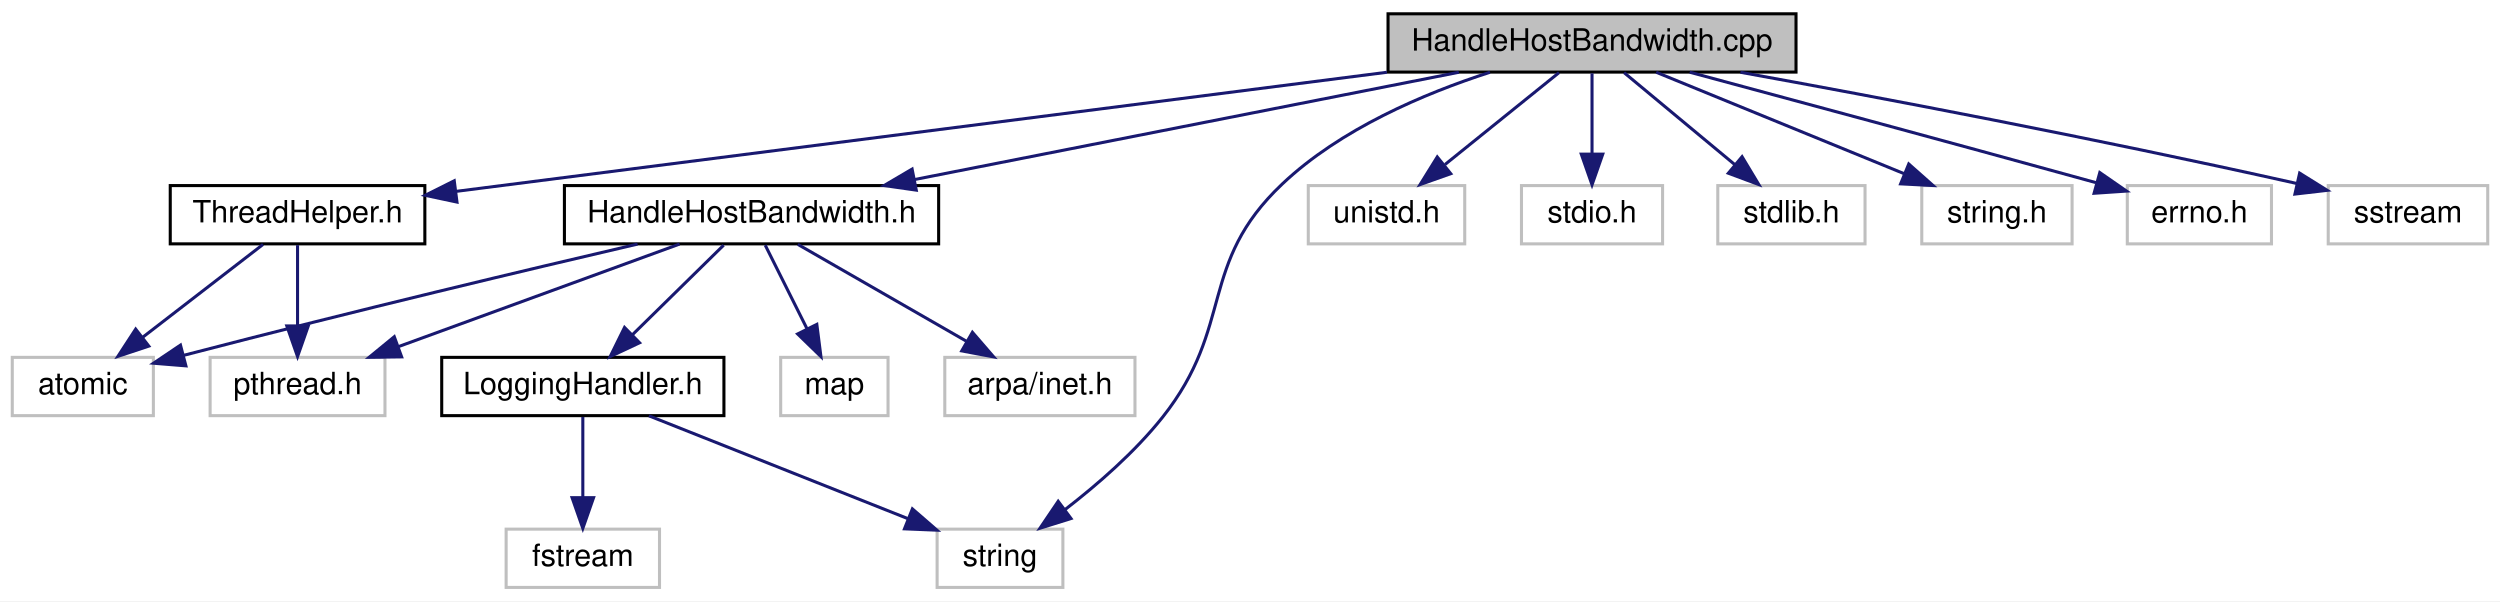
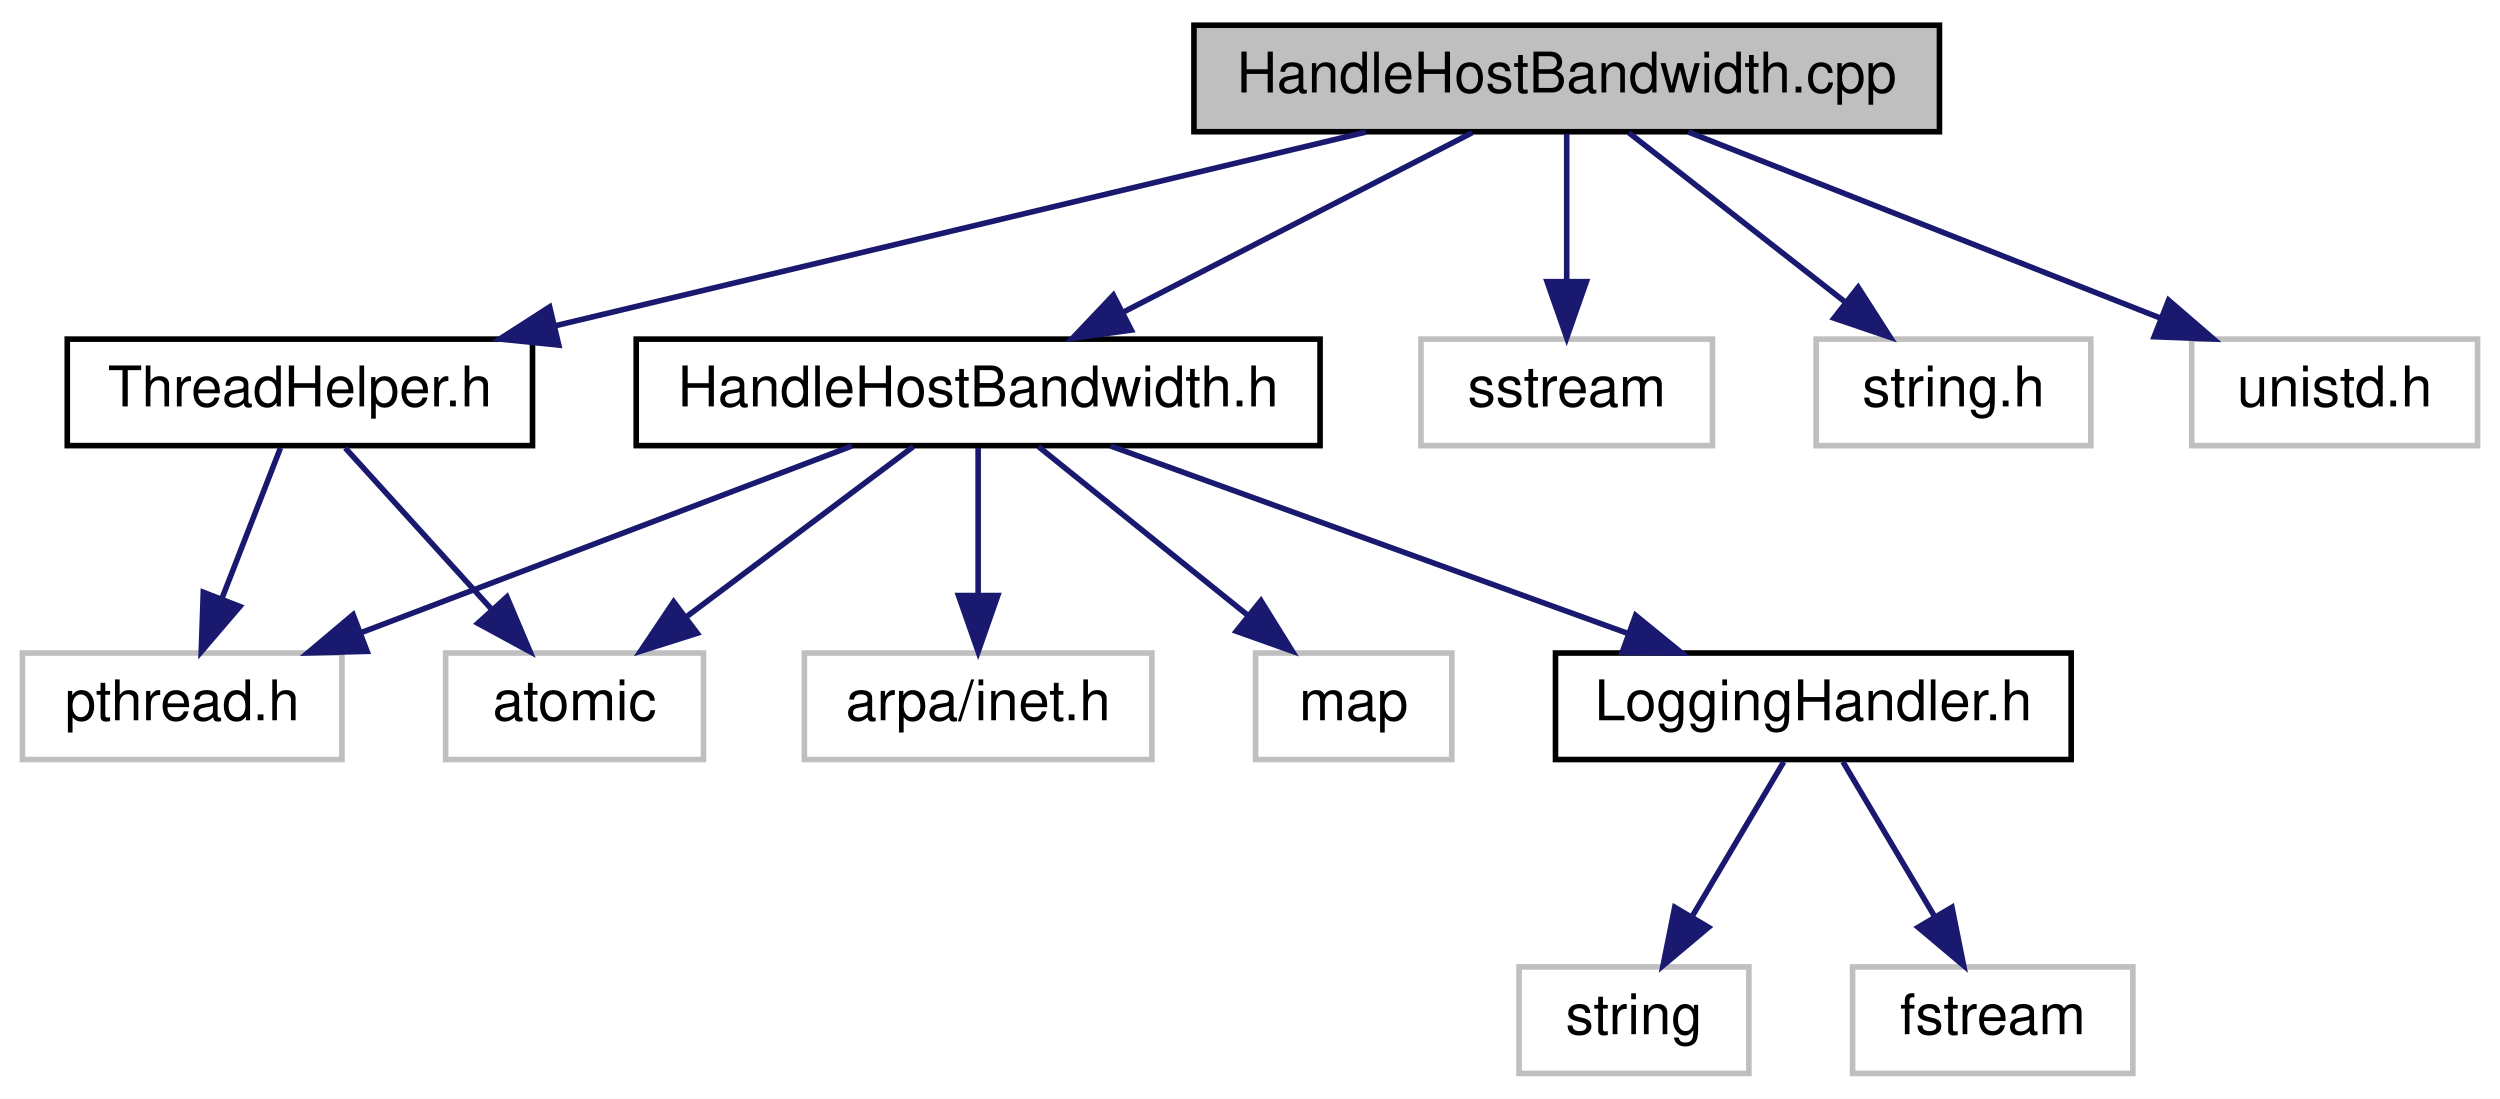
- <svg xmlns="http://www.w3.org/2000/svg" xmlns:xlink="http://www.w3.org/1999/xlink" width="815pt" height="196pt" viewBox="0.00 0.00 815.00 196.00">
+ <svg xmlns="http://www.w3.org/2000/svg" xmlns:xlink="http://www.w3.org/1999/xlink" width="446pt" height="196pt" viewBox="0.00 0.00 446.00 196.00">
  <g id="graph0" class="graph" transform="scale(1 1) rotate(0) translate(4 192)">
-     <polygon fill="white" stroke="none" points="-4,4 -4,-192 811,-192 811,4 -4,4" />
+     <polygon fill="white" stroke="none" points="-4,4 -4,-192 442,-192 442,4 -4,4" />
    <g id="node1" class="node">
-       <polygon fill="#bfbfbf" stroke="black" points="448.5,-168.5 448.5,-187.5 581.5,-187.5 581.5,-168.5 448.5,-168.5" />
-       <text text-anchor="middle" x="515" y="-175.5" font-family="Helvetica,sans-Serif" font-size="10.00">HandleHostBandwidth.cpp</text>
+       <polygon fill="#bfbfbf" stroke="black" points="209,-168.5 209,-187.5 342,-187.5 342,-168.5 209,-168.5" />
+       <text text-anchor="middle" x="275.5" y="-175.5" font-family="Helvetica,sans-Serif" font-size="10.00">HandleHostBandwidth.cpp</text>
    </g>
    <g id="node2" class="node">
      <g id="a_node2">
        <a xlink:href="HandleHostBandwidth_8h.html" target="_top" xlink:title="HandleHostBandwidth.h">
-           <polygon fill="white" stroke="black" points="180,-112.5 180,-131.5 302,-131.5 302,-112.5 180,-112.5" />
-           <text text-anchor="middle" x="241" y="-119.5" font-family="Helvetica,sans-Serif" font-size="10.00">HandleHostBandwidth.h</text>
+           <polygon fill="white" stroke="black" points="109.5,-112.5 109.5,-131.5 231.5,-131.5 231.5,-112.5 109.5,-112.5" />
+           <text text-anchor="middle" x="170.5" y="-119.5" font-family="Helvetica,sans-Serif" font-size="10.00">HandleHostBandwidth.h</text>
        </a>
      </g>
    </g>
    <g id="edge1" class="edge">
-       <path fill="none" stroke="midnightblue" d="M471.584,-168.444C423.485,-158.964 345.905,-143.675 294.194,-133.483" />
-       <polygon fill="midnightblue" stroke="midnightblue" points="294.701,-130.016 284.213,-131.516 293.347,-136.884 294.701,-130.016" />
-     </g>
-     <g id="node8" class="node">
-       <polygon fill="white" stroke="#bfbfbf" points="301.5,-0.5 301.5,-19.5 342.5,-19.5 342.5,-0.5 301.5,-0.5" />
-       <text text-anchor="middle" x="322" y="-7.5" font-family="Helvetica,sans-Serif" font-size="10.00">string</text>
-     </g>
-     <g id="edge12" class="edge">
-       <path fill="none" stroke="midnightblue" d="M481.727,-168.436C460.281,-161.525 432.961,-149.946 414,-132 386.427,-105.902 398.59,-85.747 375,-56 365.976,-44.621 353.728,-33.999 343.279,-25.935" />
-       <polygon fill="midnightblue" stroke="midnightblue" points="345.148,-22.963 335.036,-19.802 340.97,-28.579 345.148,-22.963" />
+       <path fill="none" stroke="midnightblue" d="M258.63,-168.324C241.791,-159.664 215.693,-146.242 196.262,-136.249" />
+       <polygon fill="midnightblue" stroke="midnightblue" points="197.822,-133.116 187.328,-131.655 194.62,-139.341 197.822,-133.116" />
    </g>
    <g id="node10" class="node">
-       <polygon fill="white" stroke="#bfbfbf" points="422.5,-112.5 422.5,-131.5 473.5,-131.5 473.5,-112.5 422.5,-112.5" />
-       <text text-anchor="middle" x="448" y="-119.5" font-family="Helvetica,sans-Serif" font-size="10.00">unistd.h</text>
+       <polygon fill="white" stroke="#bfbfbf" points="249.5,-112.5 249.5,-131.5 301.5,-131.5 301.5,-112.5 249.5,-112.5" />
+       <text text-anchor="middle" x="275.5" y="-119.5" font-family="Helvetica,sans-Serif" font-size="10.00">sstream</text>
    </g>
    <g id="edge9" class="edge">
-       <path fill="none" stroke="midnightblue" d="M504.235,-168.324C494.234,-160.263 479.113,-148.077 467.07,-138.369" />
-       <polygon fill="midnightblue" stroke="midnightblue" points="468.943,-135.384 458.961,-131.834 464.55,-140.834 468.943,-135.384" />
+       <path fill="none" stroke="midnightblue" d="M275.5,-168.083C275.5,-161.006 275.5,-150.861 275.5,-141.986" />
+       <polygon fill="midnightblue" stroke="midnightblue" points="279,-141.751 275.5,-131.751 272,-141.751 279,-141.751" />
    </g>
    <g id="node11" class="node">
-       <polygon fill="white" stroke="#bfbfbf" points="492,-112.5 492,-131.5 538,-131.5 538,-112.5 492,-112.5" />
-       <text text-anchor="middle" x="515" y="-119.5" font-family="Helvetica,sans-Serif" font-size="10.00">stdio.h</text>
+       <polygon fill="white" stroke="#bfbfbf" points="320,-112.5 320,-131.5 369,-131.5 369,-112.5 320,-112.5" />
+       <text text-anchor="middle" x="344.5" y="-119.5" font-family="Helvetica,sans-Serif" font-size="10.00">string.h</text>
    </g>
    <g id="edge10" class="edge">
-       <path fill="none" stroke="midnightblue" d="M515,-168.083C515,-161.006 515,-150.861 515,-141.986" />
-       <polygon fill="midnightblue" stroke="midnightblue" points="518.5,-141.751 515,-131.751 511.5,-141.751 518.5,-141.751" />
+       <path fill="none" stroke="midnightblue" d="M286.586,-168.324C296.986,-160.185 312.761,-147.839 325.222,-138.087" />
+       <polygon fill="midnightblue" stroke="midnightblue" points="327.494,-140.753 333.212,-131.834 323.18,-135.241 327.494,-140.753" />
    </g>
    <g id="node12" class="node">
-       <polygon fill="white" stroke="#bfbfbf" points="556,-112.5 556,-131.5 604,-131.5 604,-112.5 556,-112.5" />
-       <text text-anchor="middle" x="580" y="-119.5" font-family="Helvetica,sans-Serif" font-size="10.00">stdlib.h</text>
+       <polygon fill="white" stroke="#bfbfbf" points="387,-112.5 387,-131.5 438,-131.5 438,-112.5 387,-112.5" />
+       <text text-anchor="middle" x="412.5" y="-119.5" font-family="Helvetica,sans-Serif" font-size="10.00">unistd.h</text>
    </g>
    <g id="edge11" class="edge">
-       <path fill="none" stroke="midnightblue" d="M525.443,-168.324C535.146,-160.263 549.815,-148.077 561.5,-138.369" />
-       <polygon fill="midnightblue" stroke="midnightblue" points="563.911,-140.916 569.367,-131.834 559.438,-135.532 563.911,-140.916" />
+       <path fill="none" stroke="midnightblue" d="M297.208,-168.444C319.855,-159.517 355.572,-145.439 381.252,-135.317" />
+       <polygon fill="midnightblue" stroke="midnightblue" points="382.874,-138.44 390.894,-131.516 380.307,-131.927 382.874,-138.44" />
    </g>
    <g id="node13" class="node">
-       <polygon fill="white" stroke="#bfbfbf" points="622.5,-112.5 622.5,-131.5 671.5,-131.5 671.5,-112.5 622.5,-112.5" />
-       <text text-anchor="middle" x="647" y="-119.5" font-family="Helvetica,sans-Serif" font-size="10.00">string.h</text>
-     </g>
-     <g id="edge13" class="edge">
-       <path fill="none" stroke="midnightblue" d="M535.916,-168.444C557.736,-159.517 592.15,-145.439 616.892,-135.317" />
-       <polygon fill="midnightblue" stroke="midnightblue" points="618.252,-138.542 626.182,-131.516 615.601,-132.063 618.252,-138.542" />
-     </g>
-     <g id="node14" class="node">
-       <polygon fill="white" stroke="#bfbfbf" points="689.5,-112.5 689.5,-131.5 736.5,-131.5 736.5,-112.5 689.5,-112.5" />
-       <text text-anchor="middle" x="713" y="-119.5" font-family="Helvetica,sans-Serif" font-size="10.00">errno.h</text>
-     </g>
-     <g id="edge14" class="edge">
-       <path fill="none" stroke="midnightblue" d="M546.848,-168.462C578.259,-160.021 627.899,-146.624 679.288,-132.457" />
-       <polygon fill="midnightblue" stroke="midnightblue" points="680.533,-135.744 689.241,-129.709 678.67,-128.996 680.533,-135.744" />
-     </g>
-     <g id="node15" class="node">
-       <polygon fill="white" stroke="#bfbfbf" points="755,-112.5 755,-131.5 807,-131.5 807,-112.5 755,-112.5" />
-       <text text-anchor="middle" x="781" y="-119.5" font-family="Helvetica,sans-Serif" font-size="10.00">sstream</text>
-     </g>
-     <g id="edge15" class="edge">
-       <path fill="none" stroke="midnightblue" d="M563.399,-168.435C608.062,-160.337 676.445,-147.451 744.614,-132.214" />
-       <polygon fill="midnightblue" stroke="midnightblue" points="745.681,-135.562 754.667,-129.95 744.143,-128.733 745.681,-135.562" />
-     </g>
-     <g id="node16" class="node">
-       <g id="a_node16">
+       <g id="a_node13">
        <a xlink:href="ThreadHelper_8h.html" target="_top" xlink:title="ThreadHelper.h">
-           <polygon fill="white" stroke="black" points="51.5,-112.5 51.5,-131.5 134.5,-131.5 134.5,-112.5 51.5,-112.5" />
-           <text text-anchor="middle" x="93" y="-119.5" font-family="Helvetica,sans-Serif" font-size="10.00">ThreadHelper.h</text>
+           <polygon fill="white" stroke="black" points="8,-112.5 8,-131.5 91,-131.5 91,-112.5 8,-112.5" />
+           <text text-anchor="middle" x="49.5" y="-119.5" font-family="Helvetica,sans-Serif" font-size="10.00">ThreadHelper.h</text>
        </a>
      </g>
    </g>
-     <g id="edge16" class="edge">
-       <path fill="none" stroke="midnightblue" d="M448.133,-168.444C364.007,-157.679 221.329,-139.421 144.937,-129.646" />
-       <polygon fill="midnightblue" stroke="midnightblue" points="144.974,-126.122 134.61,-128.325 144.085,-133.066 144.974,-126.122" />
+     <g id="edge12" class="edge">
+       <path fill="none" stroke="midnightblue" d="M239.69,-168.444C200.512,-159.083 137.623,-144.056 94.985,-133.868" />
+       <polygon fill="midnightblue" stroke="midnightblue" points="95.683,-130.436 85.143,-131.516 94.056,-137.245 95.683,-130.436" />
    </g>
    <g id="node3" class="node">
-       <polygon fill="white" stroke="#bfbfbf" points="304,-56.5 304,-75.5 366,-75.5 366,-56.5 304,-56.5" />
-       <text text-anchor="middle" x="335" y="-63.5" font-family="Helvetica,sans-Serif" font-size="10.00">arpa/inet.h</text>
+       <polygon fill="white" stroke="#bfbfbf" points="139.5,-56.5 139.5,-75.5 201.5,-75.5 201.5,-56.5 139.5,-56.5" />
+       <text text-anchor="middle" x="170.5" y="-63.5" font-family="Helvetica,sans-Serif" font-size="10.00">arpa/inet.h</text>
    </g>
    <g id="edge2" class="edge">
-       <path fill="none" stroke="midnightblue" d="M256.103,-112.324C270.903,-103.822 293.694,-90.729 310.982,-80.797" />
-       <polygon fill="midnightblue" stroke="midnightblue" points="313.007,-83.671 319.935,-75.654 309.52,-77.601 313.007,-83.671" />
+       <path fill="none" stroke="midnightblue" d="M170.5,-112.083C170.5,-105.006 170.5,-94.861 170.5,-85.987" />
+       <polygon fill="midnightblue" stroke="midnightblue" points="174,-85.751 170.5,-75.751 167,-85.751 174,-85.751" />
    </g>
    <g id="node4" class="node">
-       <polygon fill="white" stroke="#bfbfbf" points="0,-56.5 0,-75.5 46,-75.5 46,-56.5 0,-56.5" />
-       <text text-anchor="middle" x="23" y="-63.5" font-family="Helvetica,sans-Serif" font-size="10.00">atomic</text>
+       <polygon fill="white" stroke="#bfbfbf" points="75.5,-56.5 75.5,-75.5 121.5,-75.5 121.5,-56.5 75.5,-56.5" />
+       <text text-anchor="middle" x="98.5" y="-63.5" font-family="Helvetica,sans-Serif" font-size="10.00">atomic</text>
    </g>
    <g id="edge3" class="edge">
-       <path fill="none" stroke="midnightblue" d="M203.845,-112.435C168.284,-104.144 112.902,-90.987 55.942,-76.177" />
-       <polygon fill="midnightblue" stroke="midnightblue" points="56.605,-72.732 46.044,-73.591 54.835,-79.505 56.605,-72.732" />
+       <path fill="none" stroke="midnightblue" d="M158.932,-112.324C148.08,-104.185 131.619,-91.84 118.617,-82.087" />
+       <polygon fill="midnightblue" stroke="midnightblue" points="120.379,-79.034 110.279,-75.834 116.179,-84.634 120.379,-79.034" />
    </g>
    <g id="node5" class="node">
-       <polygon fill="white" stroke="#bfbfbf" points="250.5,-56.5 250.5,-75.5 285.5,-75.5 285.5,-56.5 250.5,-56.5" />
-       <text text-anchor="middle" x="268" y="-63.5" font-family="Helvetica,sans-Serif" font-size="10.00">map</text>
+       <polygon fill="white" stroke="#bfbfbf" points="220,-56.5 220,-75.5 255,-75.5 255,-56.5 220,-56.5" />
+       <text text-anchor="middle" x="237.5" y="-63.5" font-family="Helvetica,sans-Serif" font-size="10.00">map</text>
    </g>
    <g id="edge4" class="edge">
-       <path fill="none" stroke="midnightblue" d="M245.459,-112.083C249.154,-104.691 254.523,-93.953 259.094,-84.811" />
-       <polygon fill="midnightblue" stroke="midnightblue" points="262.283,-86.261 263.624,-75.751 256.022,-83.13 262.283,-86.261" />
+       <path fill="none" stroke="midnightblue" d="M181.265,-112.324C191.266,-104.263 206.387,-92.076 218.43,-82.37" />
+       <polygon fill="midnightblue" stroke="midnightblue" points="220.95,-84.834 226.539,-75.834 216.557,-79.384 220.95,-84.834" />
    </g>
    <g id="node6" class="node">
-       <polygon fill="white" stroke="#bfbfbf" points="64.5,-56.5 64.5,-75.5 121.5,-75.5 121.5,-56.5 64.5,-56.5" />
-       <text text-anchor="middle" x="93" y="-63.5" font-family="Helvetica,sans-Serif" font-size="10.00">pthread.h</text>
+       <polygon fill="white" stroke="#bfbfbf" points="0,-56.5 0,-75.5 57,-75.5 57,-56.5 0,-56.5" />
+       <text text-anchor="middle" x="28.5" y="-63.5" font-family="Helvetica,sans-Serif" font-size="10.00">pthread.h</text>
    </g>
    <g id="edge5" class="edge">
-       <path fill="none" stroke="midnightblue" d="M217.549,-112.444C192.867,-103.438 153.815,-89.189 126.023,-79.049" />
-       <polygon fill="midnightblue" stroke="midnightblue" points="126.935,-75.656 116.341,-75.516 124.536,-82.232 126.935,-75.656" />
+       <path fill="none" stroke="midnightblue" d="M148,-112.444C124.423,-103.478 87.178,-89.314 60.536,-79.183" />
+       <polygon fill="midnightblue" stroke="midnightblue" points="61.486,-75.799 50.895,-75.516 58.998,-82.342 61.486,-75.799" />
    </g>
    <g id="node7" class="node">
      <g id="a_node7">
        <a xlink:href="LoggingHandler_8h.html" target="_top" xlink:title="LoggingHandler.h">
-           <polygon fill="white" stroke="black" points="140,-56.5 140,-75.5 232,-75.5 232,-56.5 140,-56.5" />
-           <text text-anchor="middle" x="186" y="-63.5" font-family="Helvetica,sans-Serif" font-size="10.00">LoggingHandler.h</text>
+           <polygon fill="white" stroke="black" points="273.5,-56.5 273.5,-75.5 365.5,-75.5 365.5,-56.5 273.5,-56.5" />
+           <text text-anchor="middle" x="319.5" y="-63.5" font-family="Helvetica,sans-Serif" font-size="10.00">LoggingHandler.h</text>
        </a>
      </g>
    </g>
    <g id="edge6" class="edge">
-       <path fill="none" stroke="midnightblue" d="M231.918,-112.083C223.829,-104.141 211.805,-92.335 202.09,-82.797" />
-       <polygon fill="midnightblue" stroke="midnightblue" points="204.501,-80.26 194.913,-75.751 199.597,-85.254 204.501,-80.26" />
+       <path fill="none" stroke="midnightblue" d="M194.109,-112.444C218.958,-103.438 258.274,-89.189 286.254,-79.049" />
+       <polygon fill="midnightblue" stroke="midnightblue" points="287.792,-82.214 296.001,-75.516 285.407,-75.633 287.792,-82.214" />
+     </g>
+     <g id="node8" class="node">
+       <polygon fill="white" stroke="#bfbfbf" points="267,-0.5 267,-19.5 308,-19.5 308,-0.5 267,-0.5" />
+       <text text-anchor="middle" x="287.5" y="-7.5" font-family="Helvetica,sans-Serif" font-size="10.00">string</text>
    </g>
    <g id="edge7" class="edge">
-       <path fill="none" stroke="midnightblue" d="M207.55,-56.444C230.296,-47.412 266.324,-33.107 291.875,-22.961" />
-       <polygon fill="midnightblue" stroke="midnightblue" points="293.439,-26.106 301.441,-19.163 290.856,-19.6 293.439,-26.106" />
+       <path fill="none" stroke="midnightblue" d="M314.216,-56.083C309.789,-48.613 303.337,-37.724 297.882,-28.52" />
+       <polygon fill="midnightblue" stroke="midnightblue" points="300.795,-26.57 292.686,-19.751 294.773,-30.138 300.795,-26.57" />
    </g>
    <g id="node9" class="node">
-       <polygon fill="white" stroke="#bfbfbf" points="161,-0.5 161,-19.5 211,-19.5 211,-0.5 161,-0.5" />
-       <text text-anchor="middle" x="186" y="-7.5" font-family="Helvetica,sans-Serif" font-size="10.00">fstream</text>
+       <polygon fill="white" stroke="#bfbfbf" points="326.5,-0.5 326.5,-19.5 376.5,-19.5 376.5,-0.5 326.5,-0.5" />
+       <text text-anchor="middle" x="351.5" y="-7.5" font-family="Helvetica,sans-Serif" font-size="10.00">fstream</text>
    </g>
    <g id="edge8" class="edge">
-       <path fill="none" stroke="midnightblue" d="M186,-56.083C186,-49.006 186,-38.861 186,-29.986" />
-       <polygon fill="midnightblue" stroke="midnightblue" points="189.5,-29.751 186,-19.751 182.5,-29.751 189.5,-29.751" />
+       <path fill="none" stroke="midnightblue" d="M324.784,-56.083C329.211,-48.613 335.663,-37.724 341.118,-28.52" />
+       <polygon fill="midnightblue" stroke="midnightblue" points="344.227,-30.138 346.314,-19.751 338.205,-26.57 344.227,-30.138" />
    </g>
-     <g id="edge17" class="edge">
-       <path fill="none" stroke="midnightblue" d="M81.753,-112.324C71.203,-104.185 55.199,-91.84 42.558,-82.087" />
-       <polygon fill="midnightblue" stroke="midnightblue" points="44.507,-79.171 34.451,-75.834 40.231,-84.713 44.507,-79.171" />
+     <g id="edge13" class="edge">
+       <path fill="none" stroke="midnightblue" d="M57.591,-112.083C64.655,-104.298 75.088,-92.802 83.649,-83.367" />
+       <polygon fill="midnightblue" stroke="midnightblue" points="86.431,-85.509 90.559,-75.751 81.247,-80.805 86.431,-85.509" />
    </g>
-     <g id="edge18" class="edge">
-       <path fill="none" stroke="midnightblue" d="M93,-112.083C93,-105.006 93,-94.861 93,-85.987" />
-       <polygon fill="midnightblue" stroke="midnightblue" points="96.5,-85.751 93,-75.751 89.5,-85.751 96.5,-85.751" />
+     <g id="edge14" class="edge">
+       <path fill="none" stroke="midnightblue" d="M46.032,-112.083C43.188,-104.77 39.071,-94.181 35.54,-85.103" />
+       <polygon fill="midnightblue" stroke="midnightblue" points="38.79,-83.802 31.903,-75.751 32.266,-86.34 38.79,-83.802" />
    </g>
  </g>
</svg>
